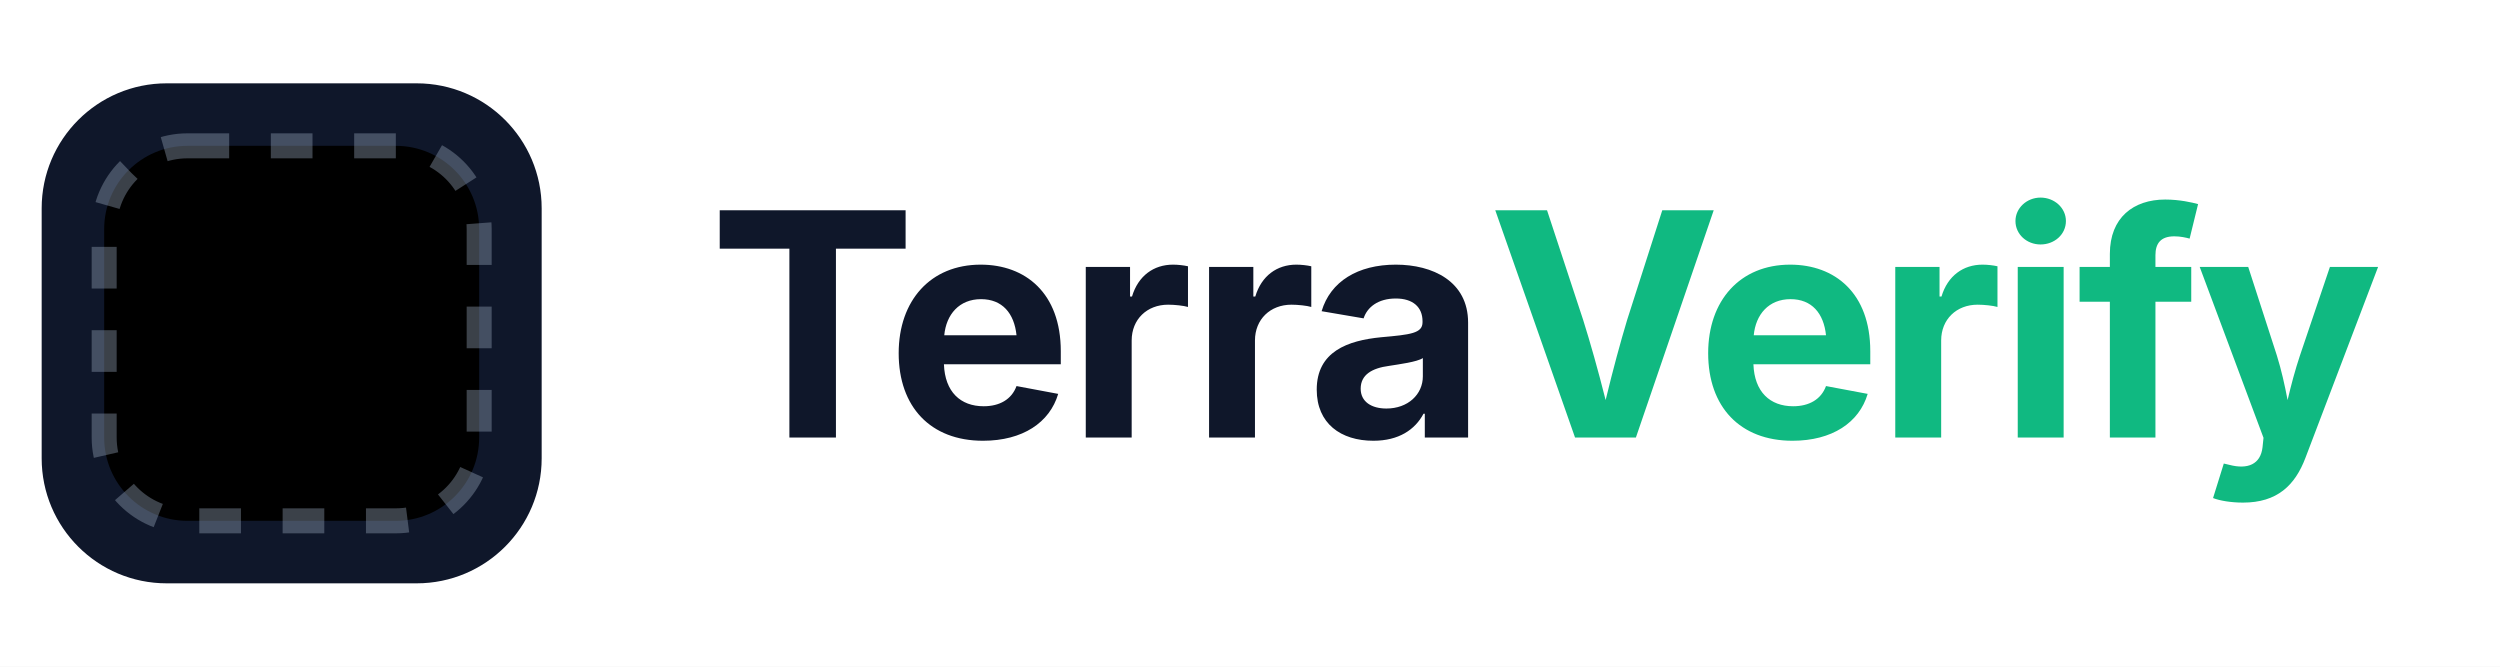
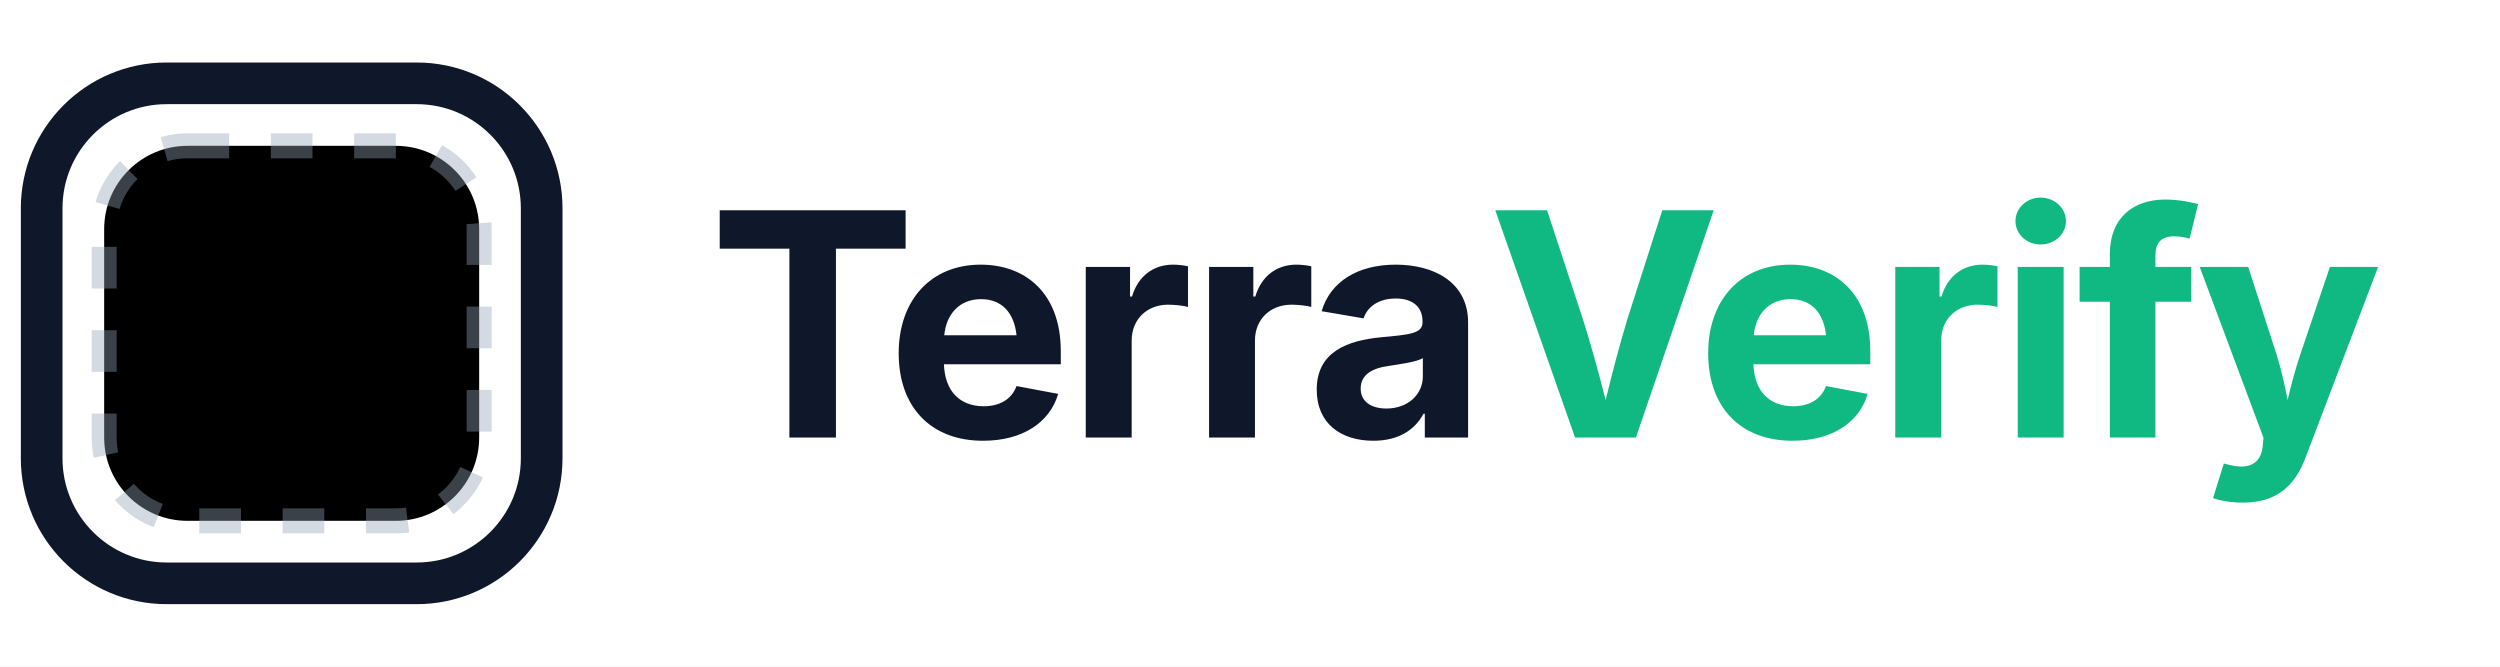
<svg xmlns="http://www.w3.org/2000/svg" viewBox="0 0 120 32" style="background-color: white;">
  <rect width="100%" height="100%" fill="white" />
-   <rect x="2" y="4" width="24" height="24" rx="6" fill="#0F172A" />
+   <rect x="2" y="4" width="24" height="24" rx="6" fill="#FFFFFF" stroke="#0F172A" stroke-width="2" />
  <path d="M7 16L12 21L21 10" stroke="#10B981" stroke-width="2.5" stroke-linecap="round" stroke-linejoin="round" />
  <rect x="5" y="7" width="18" height="18" rx="4" stroke="#94A3B8" stroke-width="1.2" stroke-dasharray="2 2" stroke-opacity="0.4" />
  <text x="34" y="21" font-family="system-ui, -apple-system, sans-serif" font-size="15" font-weight="700" fill="#0F172A" letter-spacing="-0.02em">Terra<tspan fill="#10B981">Verify</tspan>
  </text>
</svg>
